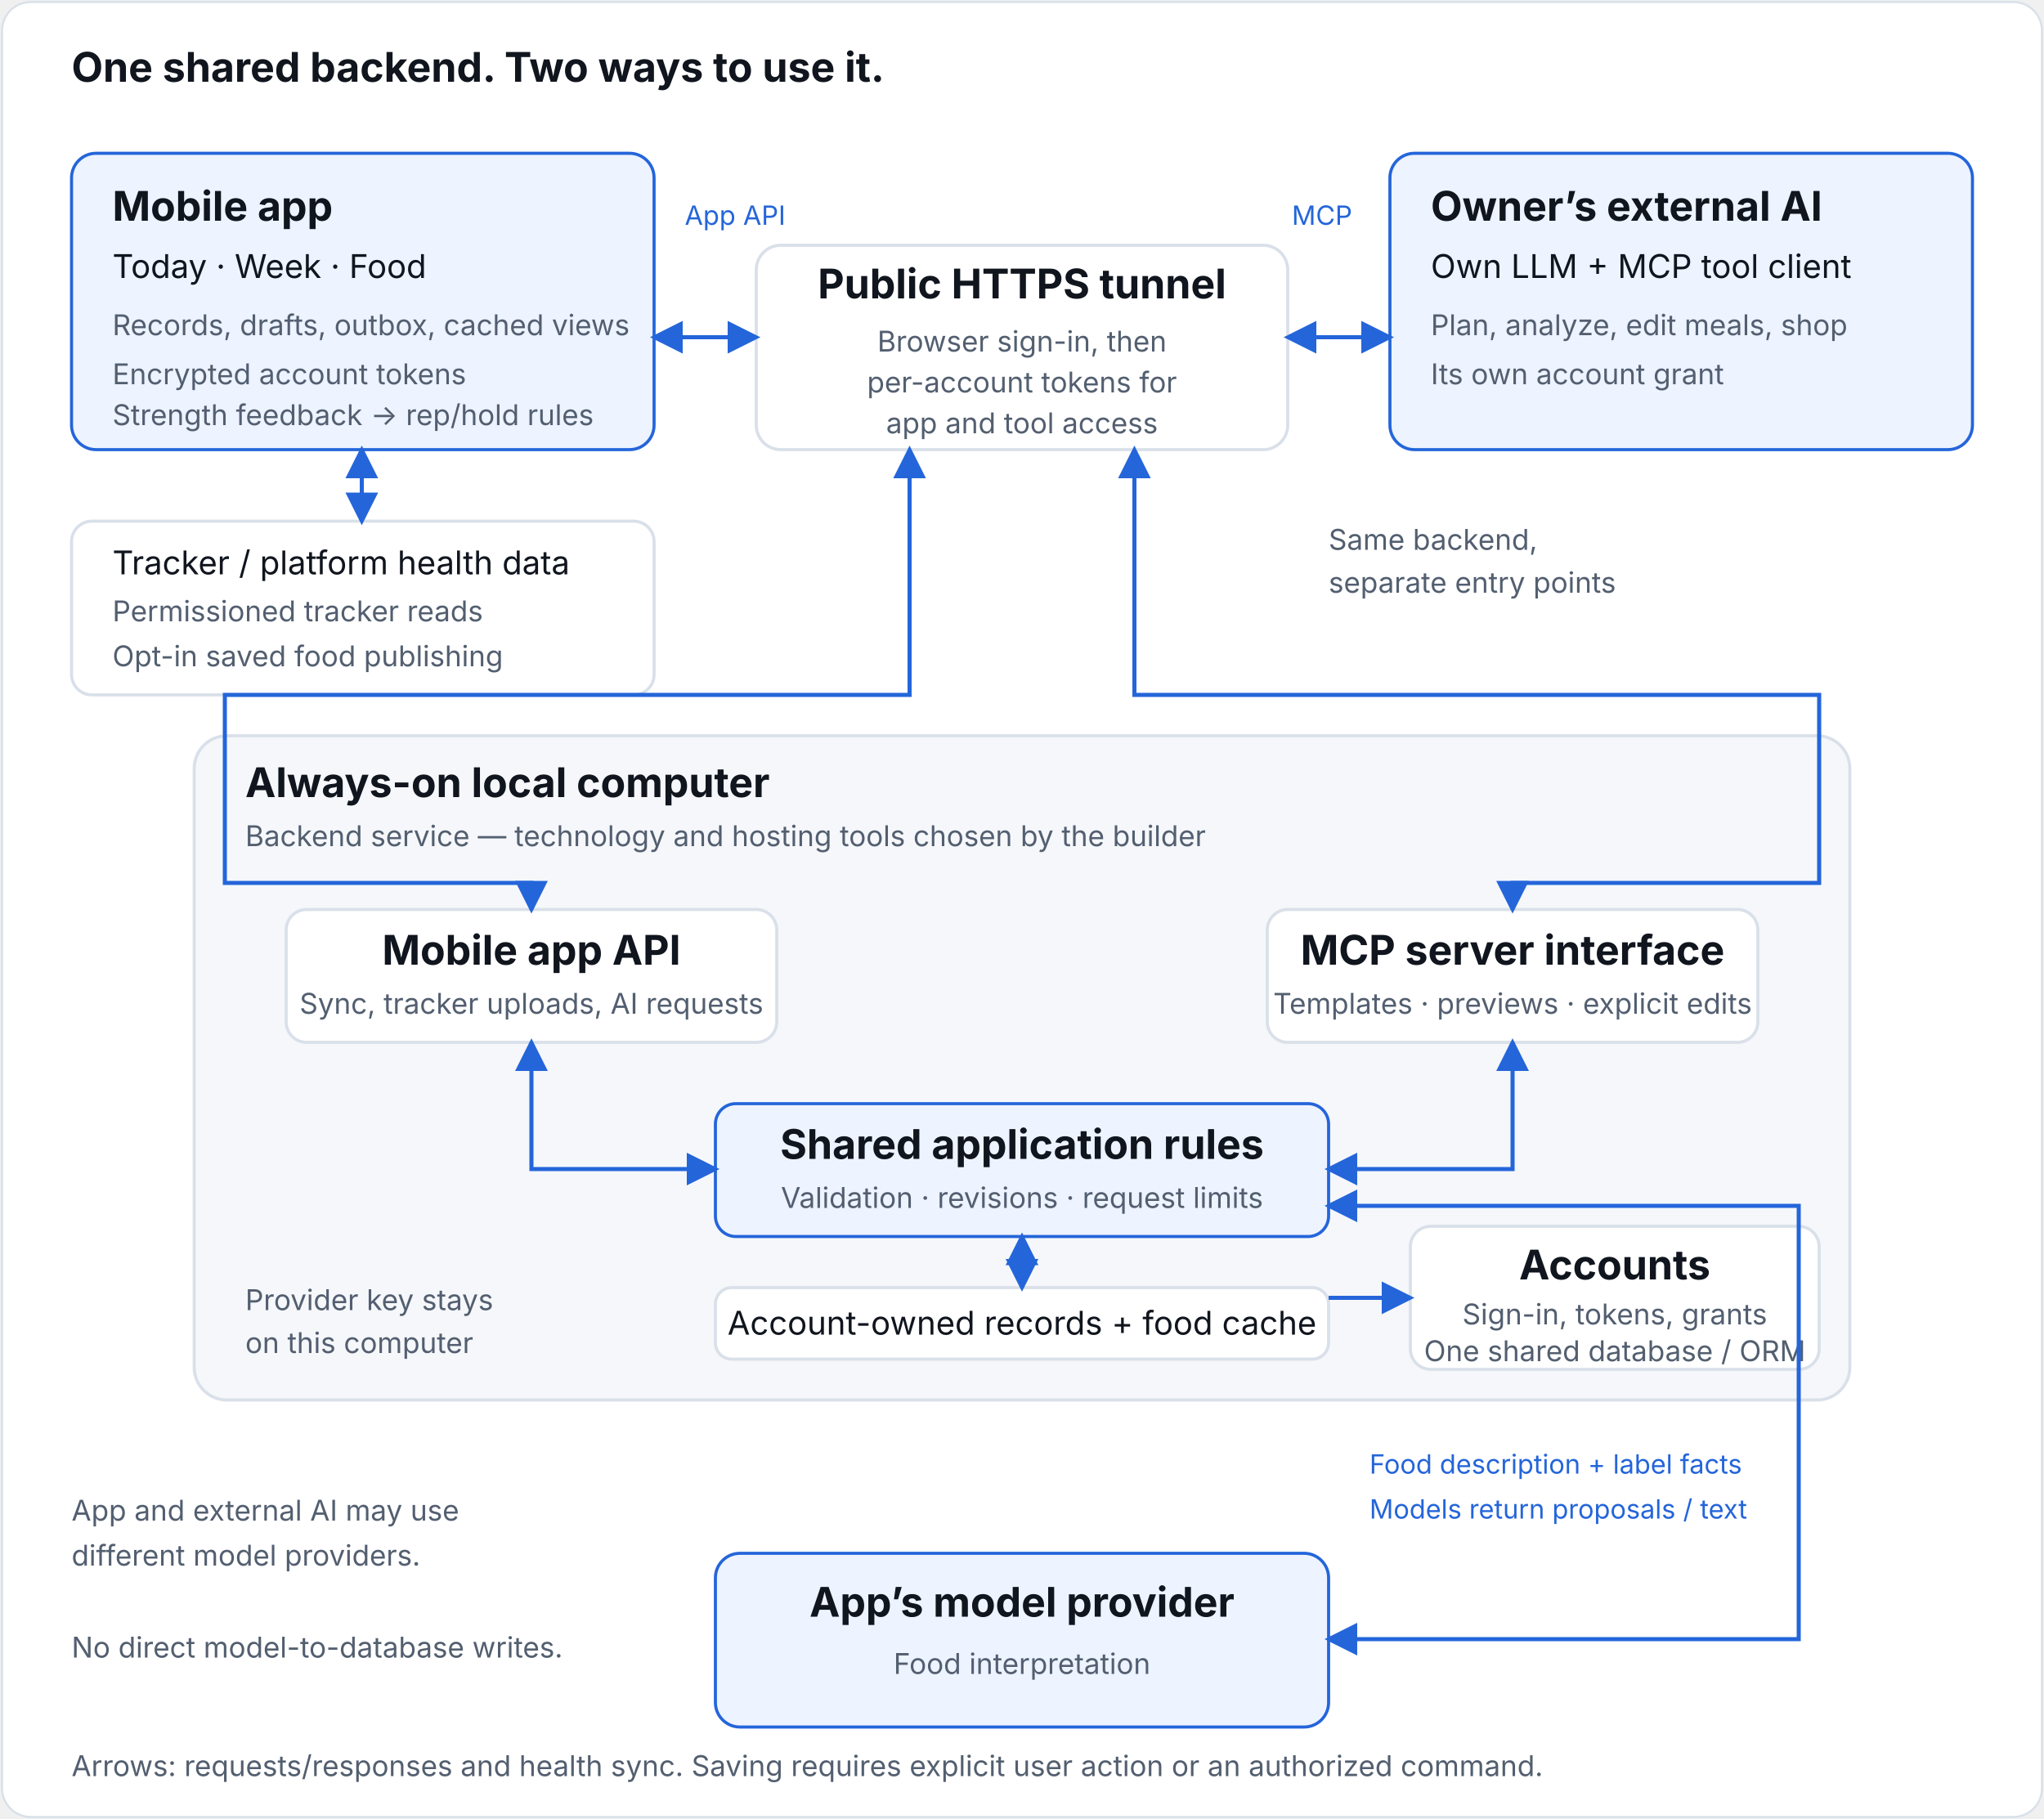
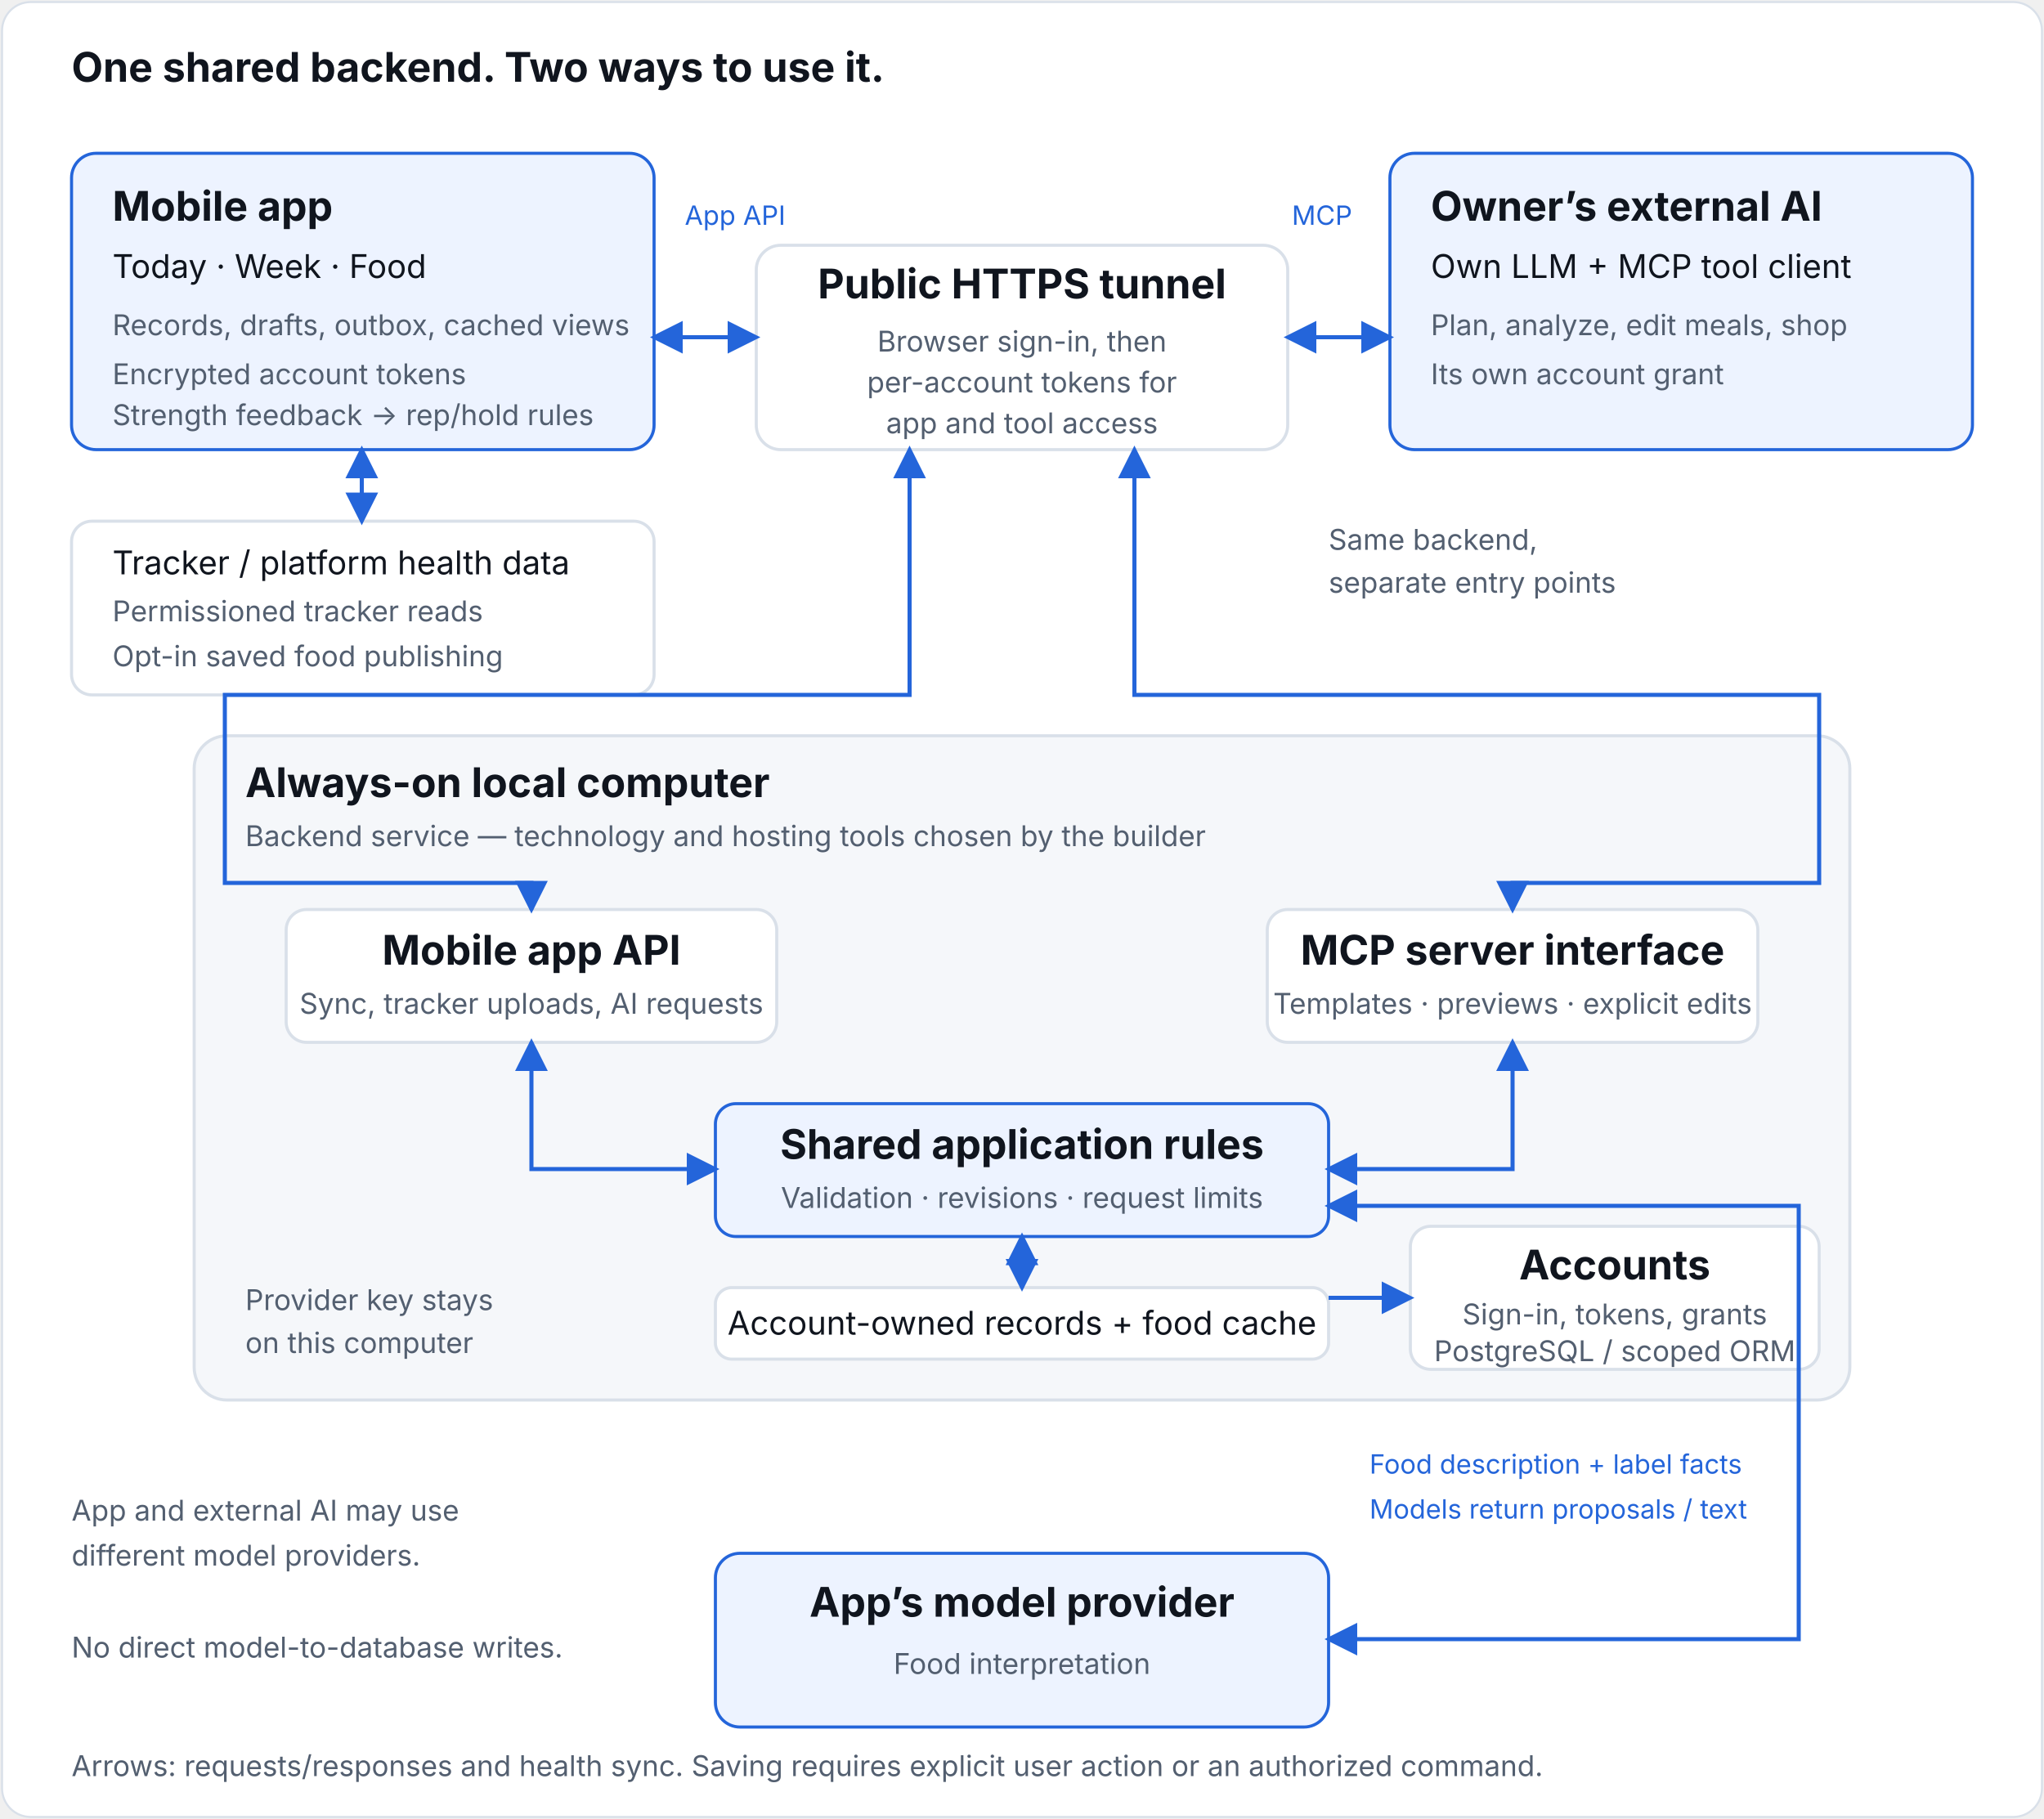
<svg xmlns="http://www.w3.org/2000/svg" viewBox="0 0 1000 890" role="img" aria-labelledby="title desc">
  <defs>
    <marker id="arrow" markerWidth="8" markerHeight="8" refX="7" refY="4" orient="auto-start-reverse">
      <path d="M0 0L8 4L0 8Z" fill="#2465da" />
    </marker>
  </defs>
  <style>text{font-family:system-ui,-apple-system,sans-serif;fill:#10151e;font-size:16px}.head{font-size:20px;font-weight:650}.small{font-size:14px;fill:#535f70}.label{font-size:13px;fill:#2465da}.box{fill:#fff;stroke:#d9e0e9;stroke-width:1.5}.blue{fill:#edf3ff;stroke:#2465da;stroke-width:1.5}.edge{fill:none;stroke:#2465da;stroke-width:2;marker-start:url(#arrow);marker-end:url(#arrow)}.one{fill:none;stroke:#2465da;stroke-width:2;marker-end:url(#arrow)}</style>
  <rect x="1" y="1" width="998" height="888" rx="14" fill="#fff" stroke="#d9e0e9" />
  <text x="35" y="40" class="head">One shared backend. Two ways to use it.</text>
  <rect x="35" y="75" width="285" height="145" rx="12" class="blue" />
  <text x="55" y="108" class="head">Mobile app</text>
  <text x="55" y="136">Today · Week · Food</text>
  <text x="55" y="164" class="small">Records, drafts, outbox, cached views</text>
  <text x="55" y="188" class="small">Encrypted account tokens</text>
  <text x="55" y="208" class="small">Strength feedback → rep/hold rules</text>
  <rect x="680" y="75" width="285" height="145" rx="12" class="blue" />
  <text x="700" y="108" class="head">Owner’s external AI</text>
  <text x="700" y="136">Own LLM + MCP tool client</text>
  <text x="700" y="164" class="small">Plan, analyze, edit meals, shop</text>
  <text x="700" y="188" class="small">Its own account grant</text>
  <rect x="370" y="120" width="260" height="100" rx="12" class="box" />
  <text x="500" y="146" text-anchor="middle" class="head">Public HTTPS tunnel</text>
  <text x="500" y="172" text-anchor="middle" class="small">Browser sign-in, then</text>
  <text x="500" y="192" text-anchor="middle" class="small">per-account tokens for</text>
  <text x="500" y="212" text-anchor="middle" class="small">app and tool access</text>
  <path d="M320 165H370" class="edge" />
  <path d="M630 165H680" class="edge" />
  <text x="335" y="110" class="label">App API</text>
  <text x="632" y="110" class="label">MCP</text>
  <rect x="35" y="255" width="285" height="85" rx="10" class="box" />
  <text x="55" y="281">Tracker / platform health data</text>
  <text x="55" y="304" class="small">Permissioned tracker reads</text>
  <text x="55" y="326" class="small">Opt-in saved food publishing</text>
  <path d="M177 255V220" class="edge" />
  <rect x="95" y="360" width="810" height="325" rx="16" fill="#f5f7fa" stroke="#d9e0e9" stroke-width="1.5" />
  <text x="120" y="390" class="head">Always-on local computer</text>
  <text x="120" y="414" class="small">Backend service — technology and hosting tools chosen by the builder</text>
  <rect x="140" y="445" width="240" height="65" rx="10" class="box" />
  <text x="260" y="472" text-anchor="middle" class="head">Mobile app API</text>
  <text x="260" y="496" text-anchor="middle" class="small">Sync, tracker uploads, AI requests</text>
  <rect x="620" y="445" width="240" height="65" rx="10" class="box" />
  <text x="740" y="472" text-anchor="middle" class="head">MCP server interface</text>
  <text x="740" y="496" text-anchor="middle" class="small">Templates · previews · explicit edits</text>
  <path d="M445 220V340H110V432H260V445" class="edge" />
  <path d="M555 220V340H890V432H740V445" class="edge" />
  <text x="650" y="269" class="small">Same backend,</text>
  <text x="650" y="290" class="small">separate entry points</text>
  <rect x="350" y="540" width="300" height="65" rx="10" class="blue" />
  <text x="500" y="567" text-anchor="middle" class="head">Shared application rules</text>
  <text x="500" y="591" text-anchor="middle" class="small">Validation · revisions · request limits</text>
  <path d="M260 510V572H350" class="edge" />
  <path d="M740 510V572H650" class="edge" />
  <rect x="350" y="630" width="300" height="35" rx="8" class="box" />
  <text x="500" y="653" text-anchor="middle">Account-owned records + food cache</text>
  <path d="M500 605V630" class="edge" />
  <rect x="690" y="600" width="200" height="70" rx="10" class="box" />
  <text x="790" y="626" text-anchor="middle" class="head">Accounts</text>
  <text x="790" y="648" text-anchor="middle" class="small">Sign-in, tokens, grants</text>
-   <text x="790" y="666" text-anchor="middle" class="small">One shared database / ORM</text>
+   <text x="790" y="666" text-anchor="middle" class="small">PostgreSQL / scoped ORM</text>
  <path d="M650 635H690" class="one" />
  <text x="120" y="641" class="small">Provider key stays</text>
  <text x="120" y="662" class="small">on this computer</text>
  <rect x="350" y="760" width="300" height="85" rx="12" class="blue" />
  <text x="500" y="791" text-anchor="middle" class="head">App’s model provider</text>
  <text x="500" y="819" text-anchor="middle" class="small">Food interpretation</text>
  <path d="M650 590H880V802H650" class="edge" />
  <text x="670" y="721" class="label">Food description + label facts</text>
  <text x="670" y="743" class="label">Models return proposals / text</text>
  <text x="35" y="744" class="small">App and external AI may use</text>
  <text x="35" y="766" class="small">different model providers.</text>
  <text x="35" y="811" class="small">No direct model-to-database writes.</text>
  <text x="35" y="869" class="small">Arrows: requests/responses and health sync. Saving requires explicit user action or an authorized command.</text>
</svg>
